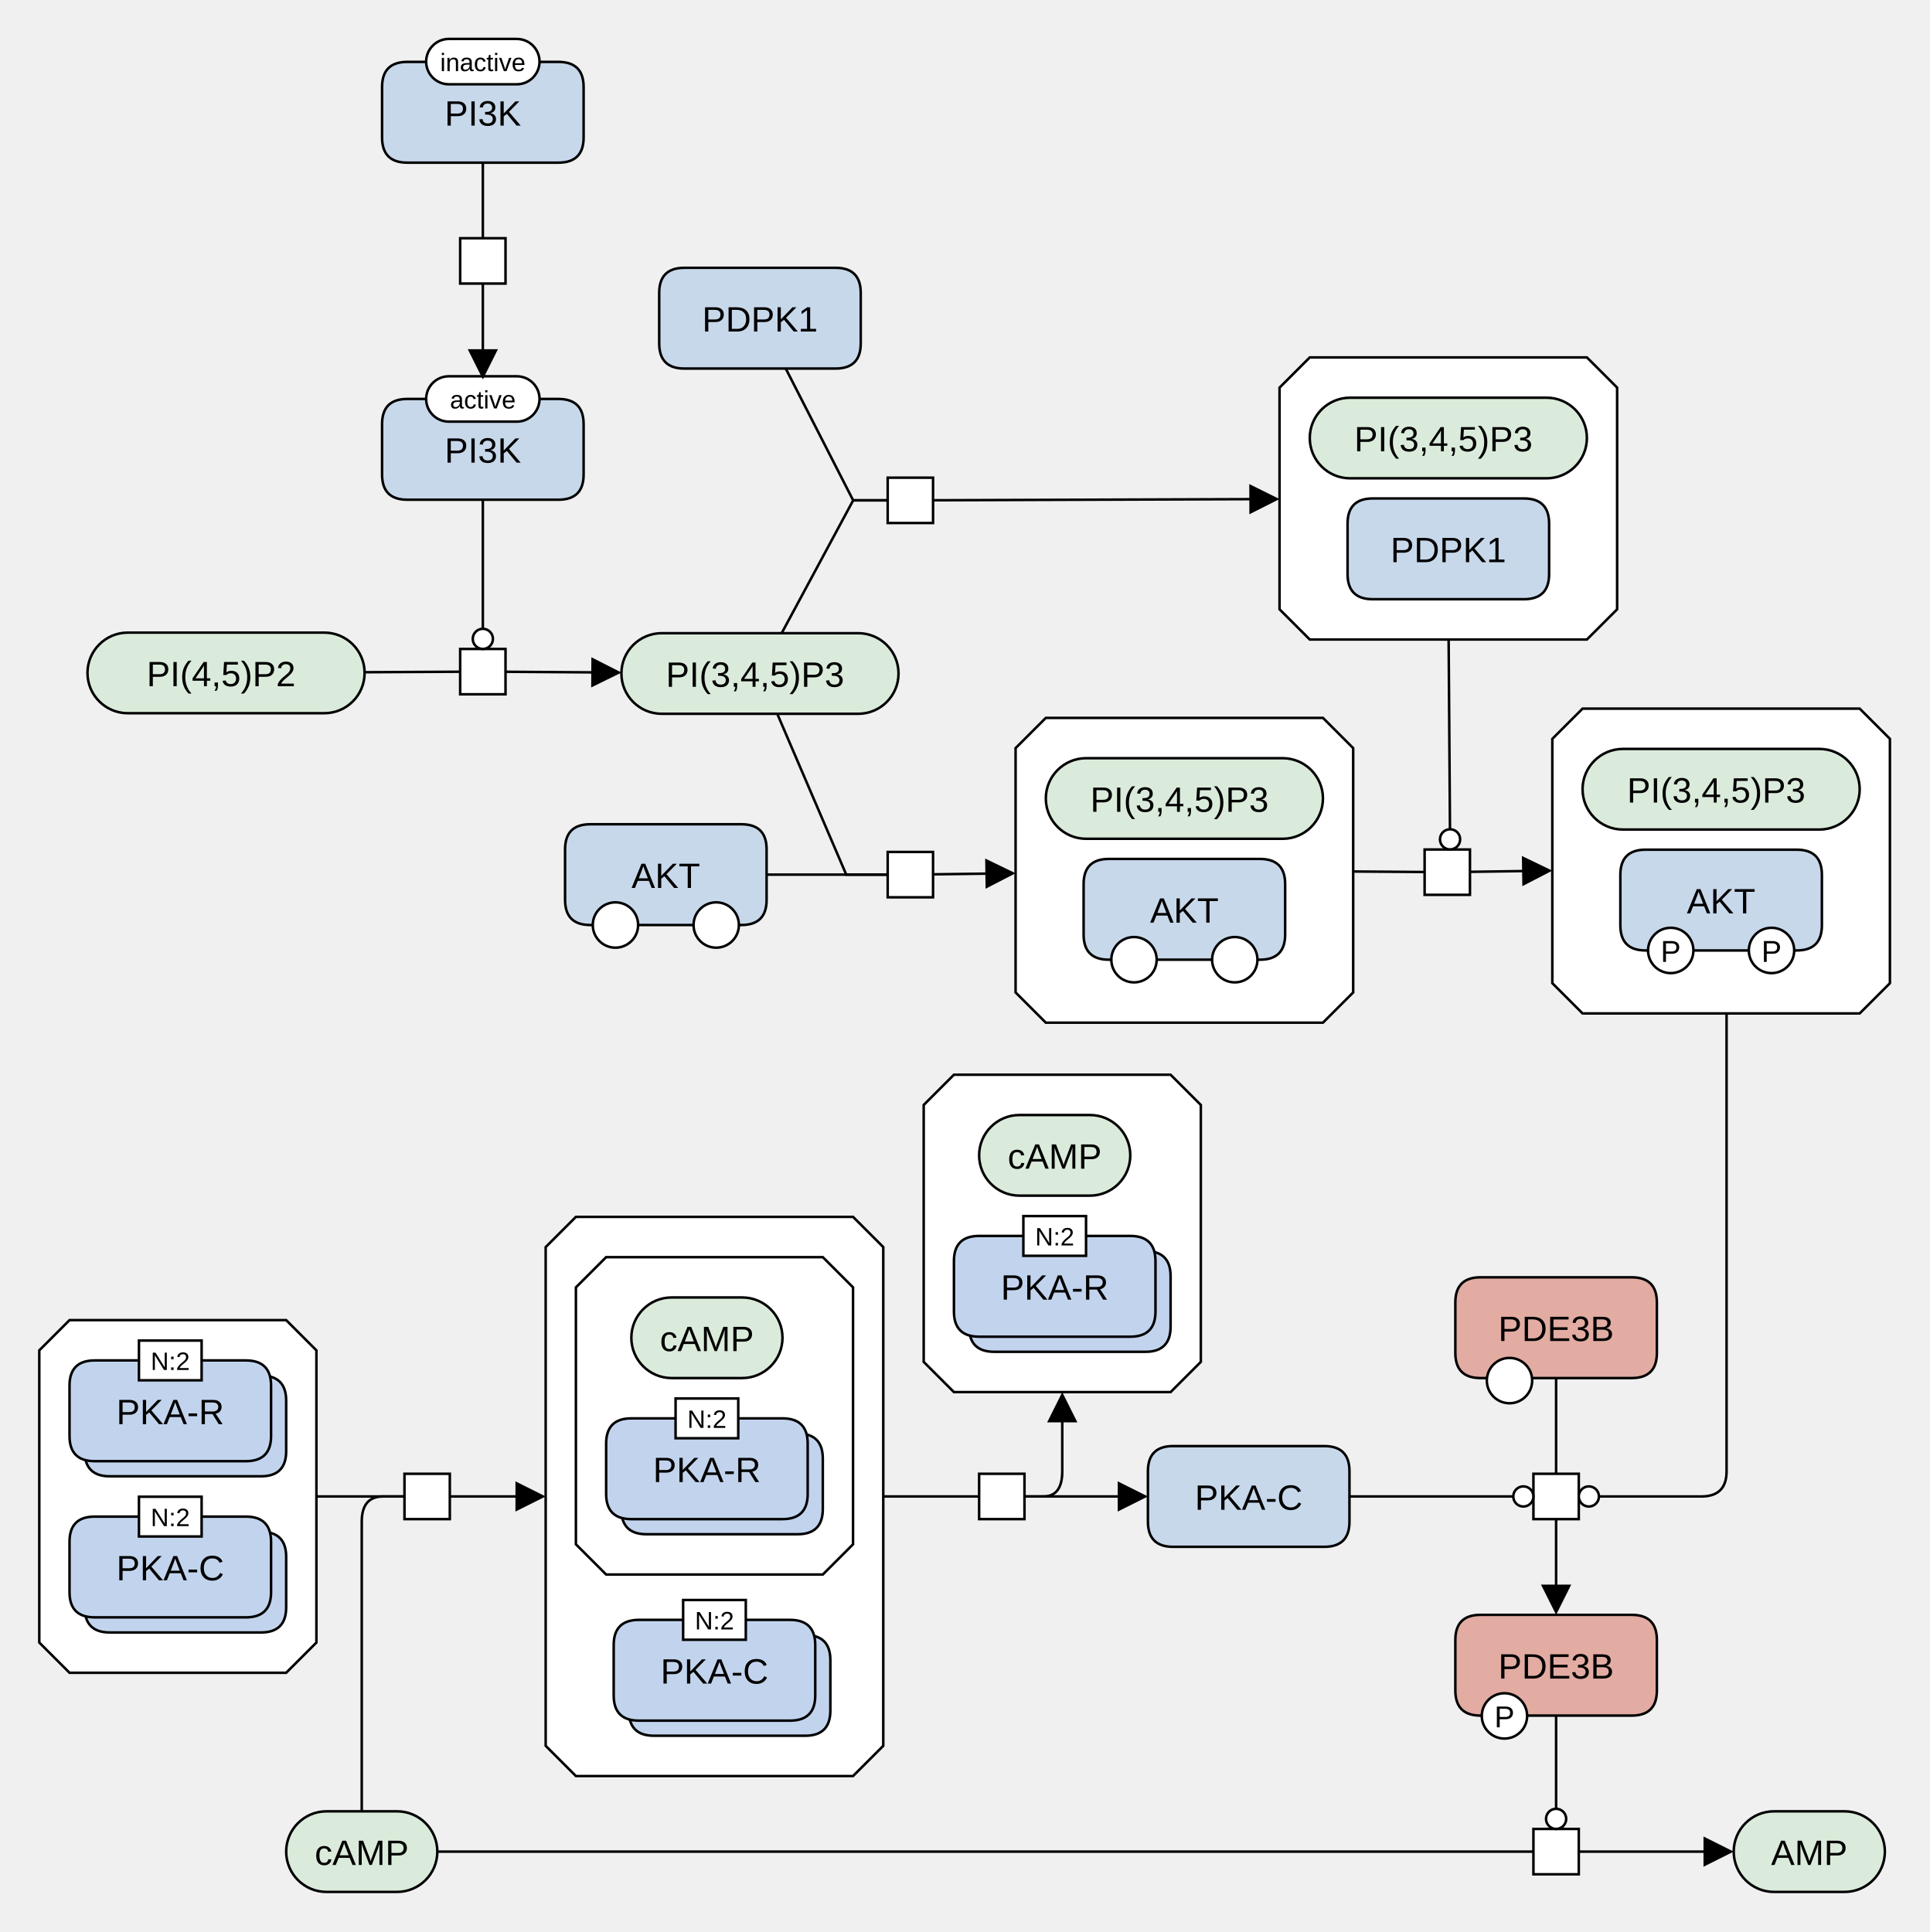
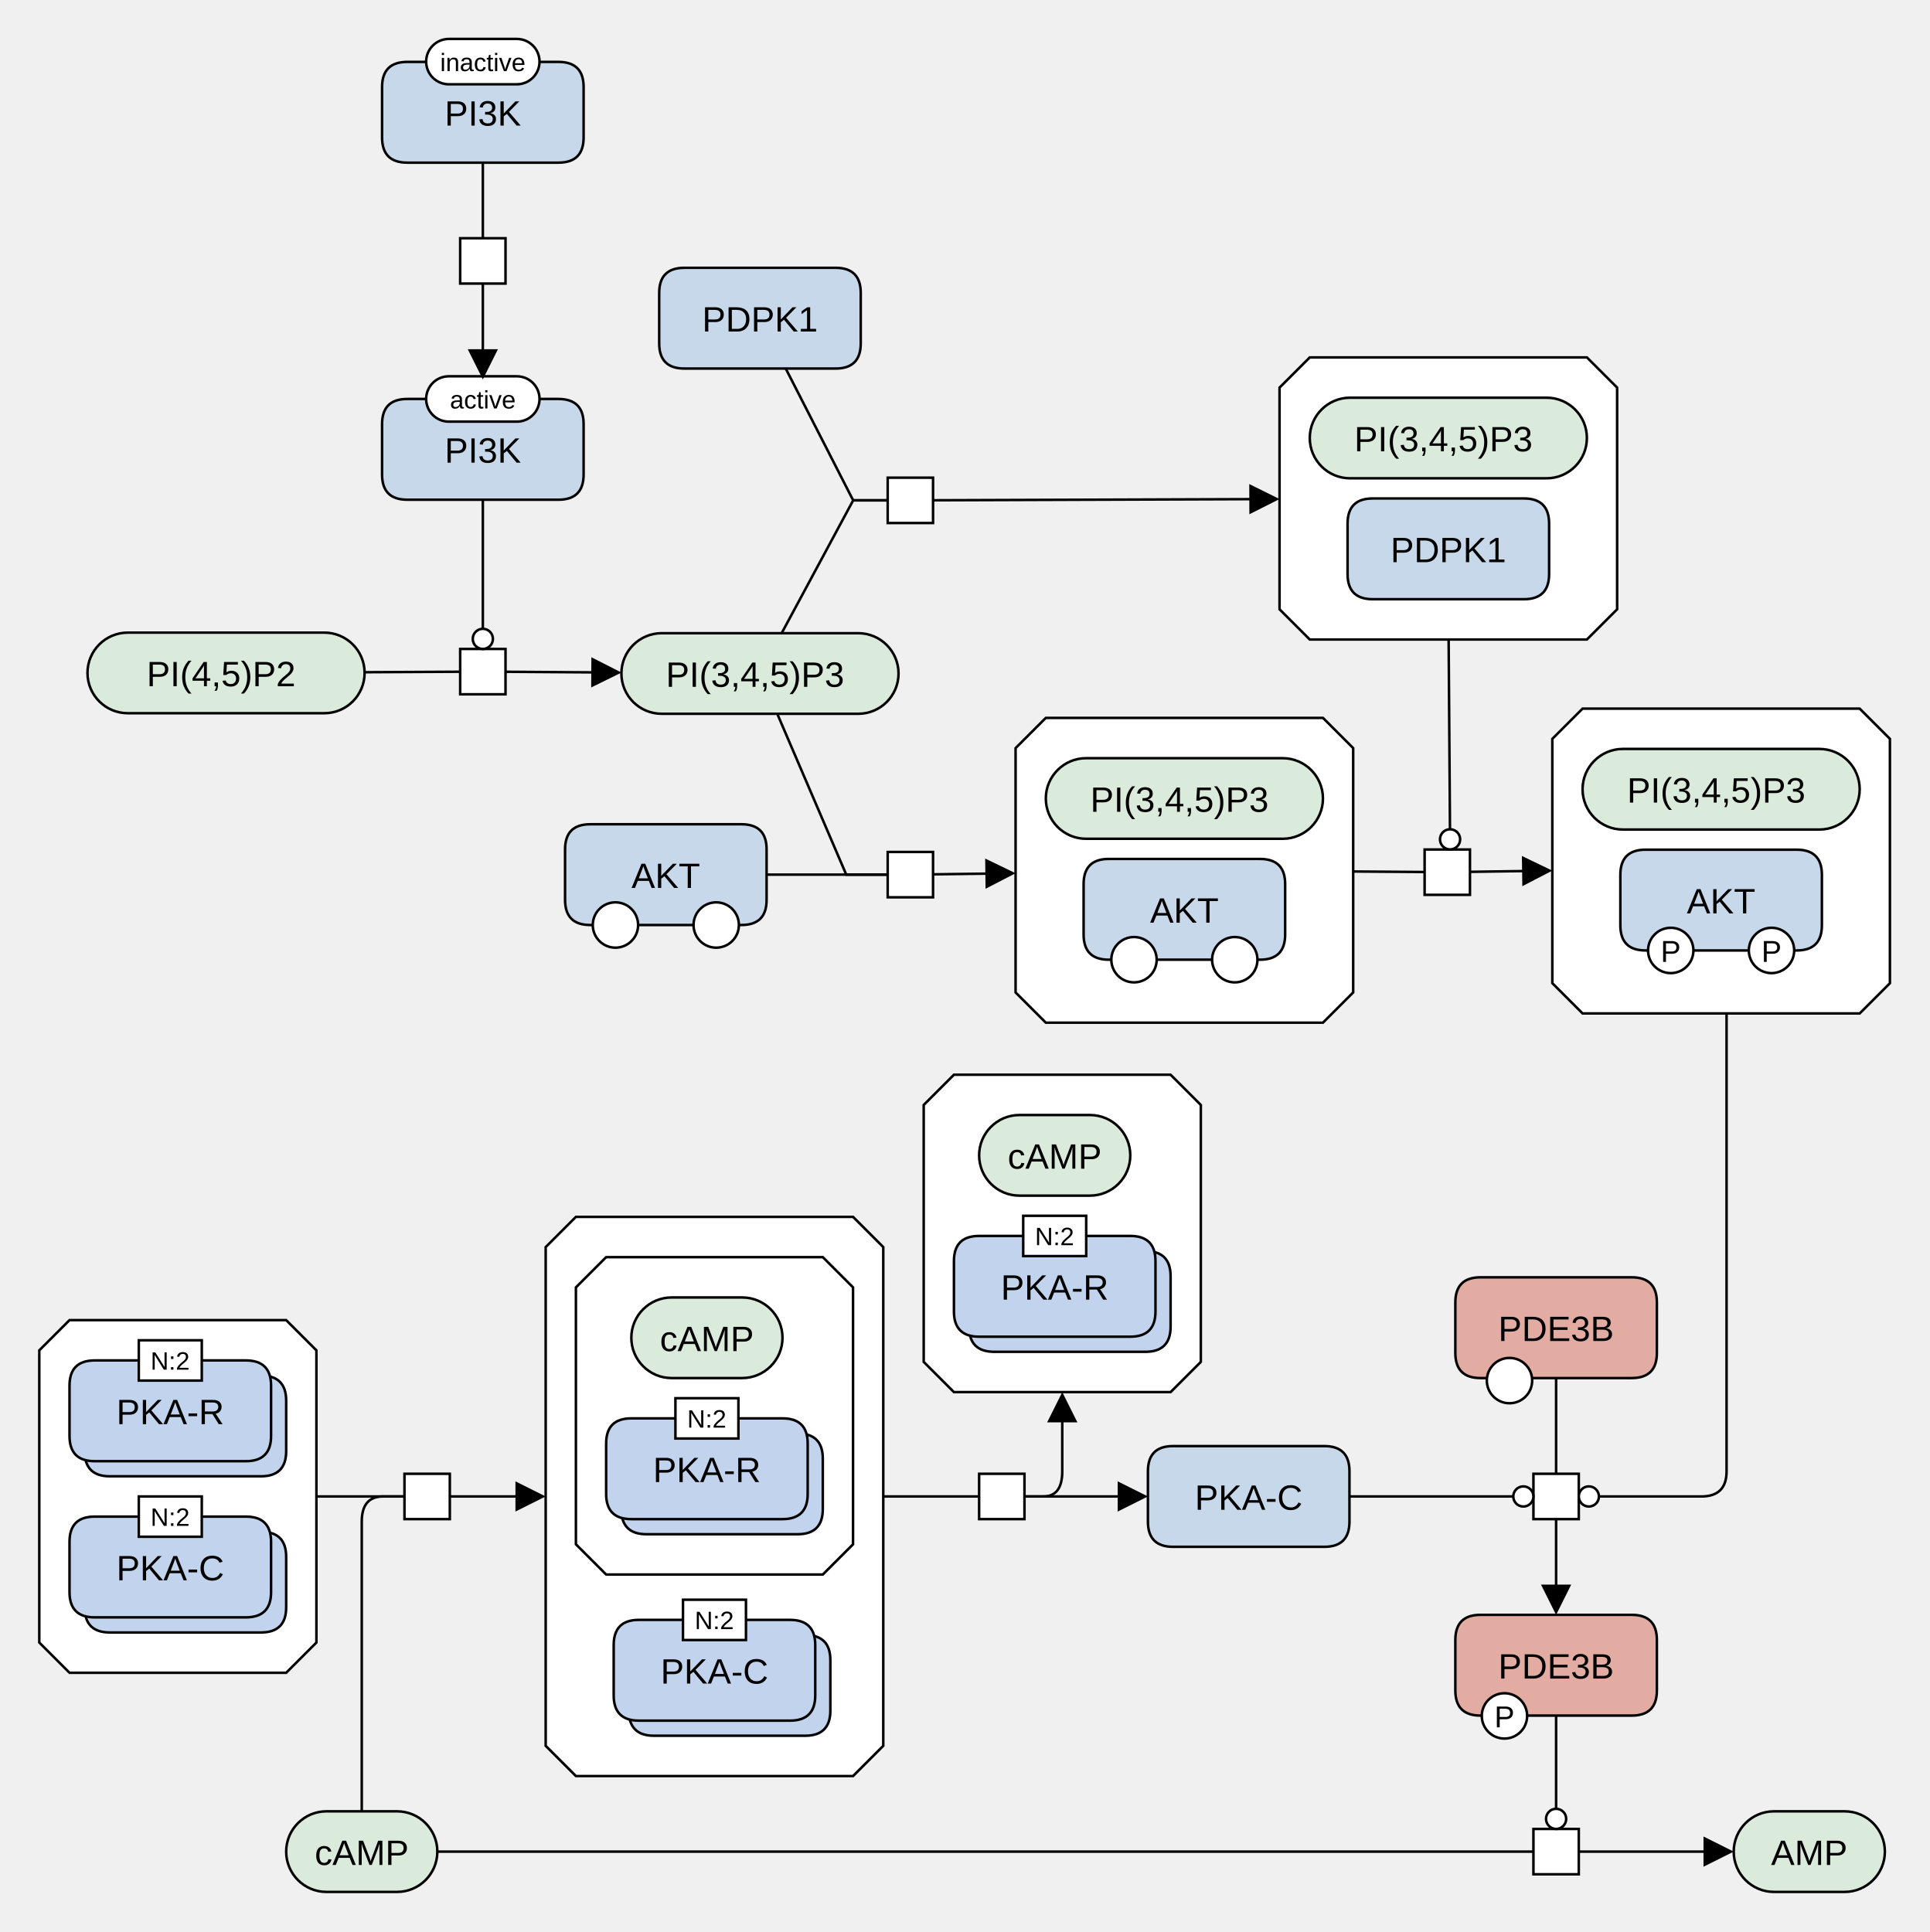
<svg xmlns="http://www.w3.org/2000/svg" width="766" height="767" viewBox="0 0 766 767" stroke-linecap="butt" stroke-miterlimit="10">
  <g transform="translate(-559,-14)">
    <path d="M1124.477 351.249 L1142.477 351.249 L1142.477 369.249 L1124.477 369.249 Z" fill="#FFFFFF" stroke="none" />
    <path d="M1124.477 351.249 L1142.477 351.249 L1142.477 369.249 L1124.477 369.249 Z" fill="none" stroke="#000000" />
    <path d="M710.655 182.388 Q710.655 172.388 720.655 172.388 L780.655 172.388 Q790.655 172.388 790.655 182.388 L790.655 202.388 Q790.655 212.388 780.655 212.388 L720.655 212.388 Q710.655 212.388 710.655 202.388 Z" fill="#C8D8EB" stroke="none" />
    <path d="M710.655 182.388 Q710.655 172.388 720.655 172.388 L780.655 172.388 Q790.655 172.388 790.655 182.388 L790.655 202.388 Q790.655 212.388 780.655 212.388 L720.655 212.388 Q710.655 212.388 710.655 202.388 Z" fill="none" stroke="#000000" />
    <text x="750.655" y="197.679" text-anchor="middle" font-family="'Dialog', Arial, Helvetica, sans-serif" font-size="14" fill="#000000" stroke="none" xml:space="preserve">PI3K</text>
    <path d="M728.155 172.388 C728.155 167.417 732.185 163.388 737.155 163.388 L764.155 163.388 C769.126 163.388 773.155 167.417 773.155 172.388 L773.155 172.388 C773.155 177.358 769.126 181.388 764.155 181.388 L737.155 181.388 C732.185 181.388 728.155 177.358 728.155 172.388 Z" fill="#FFFFFF" stroke="none" />
    <path d="M728.155 172.388 C728.155 167.417 732.185 163.388 737.155 163.388 L764.155 163.388 C769.126 163.388 773.155 167.417 773.155 172.388 L773.155 172.388 C773.155 177.358 769.126 181.388 764.155 181.388 L737.155 181.388 C732.185 181.388 728.155 177.358 728.155 172.388 Z" fill="none" stroke="#000000" />
    <text x="750.655" y="176.167" text-anchor="middle" font-family="'Dialog', Arial, Helvetica, sans-serif" font-size="10" fill="#000000" stroke="none" xml:space="preserve">active</text>
    <path d="M710.655 48.573 Q710.655 38.573 720.655 38.573 L780.655 38.573 Q790.655 38.573 790.655 48.573 L790.655 68.573 Q790.655 78.573 780.655 78.573 L720.655 78.573 Q710.655 78.573 710.655 68.573 Z" fill="#C8D8EB" stroke="none" />
    <path d="M710.655 48.573 Q710.655 38.573 720.655 38.573 L780.655 38.573 Q790.655 38.573 790.655 48.573 L790.655 68.573 Q790.655 78.573 780.655 78.573 L720.655 78.573 Q710.655 78.573 710.655 68.573 Z" fill="none" stroke="#000000" />
    <text x="750.655" y="63.864" text-anchor="middle" font-family="'Dialog', Arial, Helvetica, sans-serif" font-size="14" fill="#000000" stroke="none" xml:space="preserve">PI3K</text>
    <path d="M728.155 38.461 C728.155 33.491 732.185 29.461 737.155 29.461 L764.155 29.461 C769.126 29.461 773.155 33.491 773.155 38.461 L773.155 38.461 C773.155 43.432 769.126 47.461 764.155 47.461 L737.155 47.461 C732.185 47.461 728.155 43.432 728.155 38.461 Z" fill="#FFFFFF" stroke="none" />
    <path d="M728.155 38.461 C728.155 33.491 732.185 29.461 737.155 29.461 L764.155 29.461 C769.126 29.461 773.155 33.491 773.155 38.461 L773.155 38.461 C773.155 43.432 769.126 47.461 764.155 47.461 L737.155 47.461 C732.185 47.461 728.155 43.432 728.155 38.461 Z" fill="none" stroke="#000000" />
    <text x="750.655" y="42.241" text-anchor="middle" font-family="'Dialog', Arial, Helvetica, sans-serif" font-size="10" fill="#000000" stroke="none" xml:space="preserve">inactive</text>
    <path d="M741.655 108.573 L759.655 108.573 L759.655 126.573 L741.655 126.573 Z" fill="#FFFFFF" stroke="none" />
    <path d="M741.655 108.573 L759.655 108.573 L759.655 126.573 L741.655 126.573 Z" fill="none" stroke="#000000" />
    <path d="M593.724 281.147 C593.724 272.31 600.887 265.147 609.724 265.147 L687.724 265.147 C696.56 265.147 703.724 272.31 703.724 281.147 L703.724 281.147 C703.724 289.983 696.56 297.147 687.724 297.147 L609.724 297.147 C600.887 297.147 593.724 289.983 593.724 281.147 Z" fill="#DBEBDB" stroke="none" />
    <path d="M593.724 281.147 C593.724 272.31 600.887 265.147 609.724 265.147 L687.724 265.147 C696.56 265.147 703.724 272.31 703.724 281.147 L703.724 281.147 C703.724 289.983 696.56 297.147 687.724 297.147 L609.724 297.147 C600.887 297.147 593.724 289.983 593.724 281.147 Z" fill="none" stroke="#000000" />
    <text x="648.724" y="286.438" text-anchor="middle" font-family="'Dialog', Arial, Helvetica, sans-serif" font-size="14" fill="#000000" stroke="none" xml:space="preserve">PI(4,5)P2 </text>
    <path d="M805.655 281.373 C805.655 272.536 812.818 265.373 821.655 265.373 L899.655 265.373 C908.492 265.373 915.655 272.536 915.655 281.373 L915.655 281.373 C915.655 290.209 908.492 297.373 899.655 297.373 L821.655 297.373 C812.818 297.373 805.655 290.209 805.655 281.373 Z" fill="#DBEBDB" stroke="none" />
    <path d="M805.655 281.373 C805.655 272.536 812.818 265.373 821.655 265.373 L899.655 265.373 C908.492 265.373 915.655 272.536 915.655 281.373 L915.655 281.373 C915.655 290.209 908.492 297.373 899.655 297.373 L821.655 297.373 C812.818 297.373 805.655 290.209 805.655 281.373 Z" fill="none" stroke="#000000" />
    <text x="860.655" y="286.664" text-anchor="middle" font-family="'Dialog', Arial, Helvetica, sans-serif" font-size="14" fill="#000000" stroke="none" xml:space="preserve">PI(3,4,5)P3 </text>
    <path d="M741.655 271.635 L759.655 271.635 L759.655 289.635 L741.655 289.635 Z" fill="#FFFFFF" stroke="none" />
    <path d="M741.655 271.635 L759.655 271.635 L759.655 289.635 L741.655 289.635 Z" fill="none" stroke="#000000" />
    <path d="M911.355 352.227 L929.355 352.227 L929.355 370.227 L911.355 370.227 Z" fill="#FFFFFF" stroke="none" />
    <path d="M911.355 352.227 L929.355 352.227 L929.355 370.227 L911.355 370.227 Z" fill="none" stroke="#000000" />
    <path d="M974.121 298.999 L1084.121 298.999 L1096.121 310.999 L1096.121 407.999 L1084.121 419.999 L974.121 419.999 L962.121 407.999 L962.121 310.999 Z" fill="#FFFFFF" stroke="none" />
    <path d="M974.121 298.999 L1084.121 298.999 L1096.121 310.999 L1096.121 407.999 L1084.121 419.999 L974.121 419.999 L962.121 407.999 L962.121 310.999 Z" fill="none" stroke="#000000" />
    <path d="M974.121 330.999 C974.121 322.162 981.284 314.999 990.121 314.999 L1068.121 314.999 C1076.957 314.999 1084.121 322.162 1084.121 330.999 L1084.121 330.999 C1084.121 339.836 1076.957 346.999 1068.121 346.999 L990.121 346.999 C981.284 346.999 974.121 339.836 974.121 330.999 Z" fill="#DBEBDB" stroke="none" />
    <path d="M974.121 330.999 C974.121 322.162 981.284 314.999 990.121 314.999 L1068.121 314.999 C1076.957 314.999 1084.121 322.162 1084.121 330.999 L1084.121 330.999 C1084.121 339.836 1076.957 346.999 1068.121 346.999 L990.121 346.999 C981.284 346.999 974.121 339.836 974.121 330.999 Z" fill="none" stroke="#000000" />
    <text x="1029.121" y="336.29" text-anchor="middle" font-family="'Dialog', Arial, Helvetica, sans-serif" font-size="14" fill="#000000" stroke="none" xml:space="preserve">PI(3,4,5)P3 </text>
    <path d="M989.121 364.999 Q989.121 354.999 999.121 354.999 L1059.121 354.999 Q1069.121 354.999 1069.121 364.999 L1069.121 384.999 Q1069.121 394.999 1059.121 394.999 L999.121 394.999 Q989.121 394.999 989.121 384.999 Z" fill="#C8D8EB" stroke="none" />
    <path d="M989.121 364.999 Q989.121 354.999 999.121 354.999 L1059.121 354.999 Q1069.121 354.999 1069.121 364.999 L1069.121 384.999 Q1069.121 394.999 1059.121 394.999 L999.121 394.999 Q989.121 394.999 989.121 384.999 Z" fill="none" stroke="#000000" />
    <text x="1029.121" y="380.29" text-anchor="middle" font-family="'Dialog', Arial, Helvetica, sans-serif" font-size="14" fill="#000000" stroke="none" xml:space="preserve">AKT</text>
    <path d="M1000.121 394.999 C1000.121 390.028 1004.15 385.999 1009.121 385.999 L1009.121 385.999 C1014.091 385.999 1018.121 390.028 1018.121 394.999 L1018.121 394.999 C1018.121 399.969 1014.091 403.999 1009.121 403.999 L1009.121 403.999 C1004.15 403.999 1000.121 399.969 1000.121 394.999 Z" fill="#FFFFFF" stroke="none" />
    <path d="M1000.121 394.999 C1000.121 390.028 1004.15 385.999 1009.121 385.999 L1009.121 385.999 C1014.091 385.999 1018.121 390.028 1018.121 394.999 L1018.121 394.999 C1018.121 399.969 1014.091 403.999 1009.121 403.999 L1009.121 403.999 C1004.15 403.999 1000.121 399.969 1000.121 394.999 Z" fill="none" stroke="#000000" />
    <path d="M1040.121 394.999 C1040.121 390.028 1044.15 385.999 1049.121 385.999 L1049.121 385.999 C1054.091 385.999 1058.121 390.028 1058.121 394.999 L1058.121 394.999 C1058.121 399.969 1054.091 403.999 1049.121 403.999 L1049.121 403.999 C1044.15 403.999 1040.121 399.969 1040.121 394.999 Z" fill="#FFFFFF" stroke="none" />
    <path d="M1040.121 394.999 C1040.121 390.028 1044.15 385.999 1049.121 385.999 L1049.121 385.999 C1054.091 385.999 1058.121 390.028 1058.121 394.999 L1058.121 394.999 C1058.121 399.969 1054.091 403.999 1049.121 403.999 L1049.121 403.999 C1044.15 403.999 1040.121 399.969 1040.121 394.999 Z" fill="none" stroke="#000000" />
    <path d="M820.655 130.317 Q820.655 120.317 830.655 120.317 L890.655 120.317 Q900.655 120.317 900.655 130.317 L900.655 150.317 Q900.655 160.317 890.655 160.317 L830.655 160.317 Q820.655 160.317 820.655 150.317 Z" fill="#C8D8EB" stroke="none" />
    <path d="M820.655 130.317 Q820.655 120.317 830.655 120.317 L890.655 120.317 Q900.655 120.317 900.655 130.317 L900.655 150.317 Q900.655 160.317 890.655 160.317 L830.655 160.317 Q820.655 160.317 820.655 150.317 Z" fill="none" stroke="#000000" />
    <text x="860.655" y="145.609" text-anchor="middle" font-family="'Dialog', Arial, Helvetica, sans-serif" font-size="14" fill="#000000" stroke="none" xml:space="preserve">PDPK1</text>
    <path d="M911.355 203.637 L929.355 203.637 L929.355 221.637 L911.355 221.637 Z" fill="#FFFFFF" stroke="none" />
    <path d="M911.355 203.637 L929.355 203.637 L929.355 221.637 L911.355 221.637 Z" fill="none" stroke="#000000" />
    <path d="M1078.892 155.887 L1188.892 155.887 L1200.892 167.887 L1200.892 255.887 L1188.892 267.887 L1078.892 267.887 L1066.892 255.887 L1066.892 167.887 Z" fill="#FFFFFF" stroke="none" />
    <path d="M1078.892 155.887 L1188.892 155.887 L1200.892 167.887 L1200.892 255.887 L1188.892 267.887 L1078.892 267.887 L1066.892 255.887 L1066.892 167.887 Z" fill="none" stroke="#000000" />
    <path d="M1093.892 221.887 Q1093.892 211.887 1103.892 211.887 L1163.892 211.887 Q1173.892 211.887 1173.892 221.887 L1173.892 241.887 Q1173.892 251.887 1163.892 251.887 L1103.892 251.887 Q1093.892 251.887 1093.892 241.887 Z" fill="#C8D8EB" stroke="none" />
    <path d="M1093.892 221.887 Q1093.892 211.887 1103.892 211.887 L1163.892 211.887 Q1173.892 211.887 1173.892 221.887 L1173.892 241.887 Q1173.892 251.887 1163.892 251.887 L1103.892 251.887 Q1093.892 251.887 1093.892 241.887 Z" fill="none" stroke="#000000" />
    <text x="1133.892" y="237.178" text-anchor="middle" font-family="'Dialog', Arial, Helvetica, sans-serif" font-size="14" fill="#000000" stroke="none" xml:space="preserve">PDPK1</text>
    <path d="M1078.892 187.887 C1078.892 179.05 1086.055 171.887 1094.892 171.887 L1172.892 171.887 C1181.729 171.887 1188.892 179.05 1188.892 187.887 L1188.892 187.887 C1188.892 196.724 1181.729 203.887 1172.892 203.887 L1094.892 203.887 C1086.055 203.887 1078.892 196.724 1078.892 187.887 Z" fill="#DBEBDB" stroke="none" />
    <path d="M1078.892 187.887 C1078.892 179.05 1086.055 171.887 1094.892 171.887 L1172.892 171.887 C1181.729 171.887 1188.892 179.05 1188.892 187.887 L1188.892 187.887 C1188.892 196.724 1181.729 203.887 1172.892 203.887 L1094.892 203.887 C1086.055 203.887 1078.892 196.724 1078.892 187.887 Z" fill="none" stroke="#000000" />
    <text x="1133.892" y="193.178" text-anchor="middle" font-family="'Dialog', Arial, Helvetica, sans-serif" font-size="14" fill="#000000" stroke="none" xml:space="preserve">PI(3,4,5)P3 </text>
    <path d="M1014.647 598.088 Q1014.647 588.088 1024.647 588.088 L1084.647 588.088 Q1094.647 588.088 1094.647 598.088 L1094.647 618.088 Q1094.647 628.088 1084.647 628.088 L1024.647 628.088 Q1014.647 628.088 1014.647 618.088 Z" fill="#C8D8EB" stroke="none" />
    <path d="M1014.647 598.088 Q1014.647 588.088 1024.647 588.088 L1084.647 588.088 Q1094.647 588.088 1094.647 598.088 L1094.647 618.088 Q1094.647 628.088 1084.647 628.088 L1024.647 628.088 Q1014.647 628.088 1014.647 618.088 Z" fill="none" stroke="#000000" />
    <text x="1054.647" y="613.38" text-anchor="middle" font-family="'Dialog', Arial, Helvetica, sans-serif" font-size="14" fill="#000000" stroke="none" xml:space="preserve">PKA-C</text>
    <path d="M947.647 599.088 L965.647 599.088 L965.647 617.088 L947.647 617.088 Z" fill="#FFFFFF" stroke="none" />
    <path d="M947.647 599.088 L965.647 599.088 L965.647 617.088 L947.647 617.088 Z" fill="none" stroke="#000000" />
    <path d="M1187.17 295.326 L1297.17 295.326 L1309.17 307.326 L1309.17 404.326 L1297.17 416.326 L1187.17 416.326 L1175.17 404.326 L1175.17 307.326 Z" fill="#FFFFFF" stroke="none" />
    <path d="M1187.17 295.326 L1297.17 295.326 L1309.17 307.326 L1309.17 404.326 L1297.17 416.326 L1187.17 416.326 L1175.17 404.326 L1175.17 307.326 Z" fill="none" stroke="#000000" />
    <path d="M1187.17 327.326 C1187.17 318.489 1194.333 311.326 1203.17 311.326 L1281.17 311.326 C1290.006 311.326 1297.17 318.489 1297.17 327.326 L1297.17 327.326 C1297.17 336.163 1290.006 343.326 1281.17 343.326 L1203.17 343.326 C1194.333 343.326 1187.17 336.163 1187.17 327.326 Z" fill="#DBEBDB" stroke="none" />
    <path d="M1187.17 327.326 C1187.17 318.489 1194.333 311.326 1203.17 311.326 L1281.17 311.326 C1290.006 311.326 1297.17 318.489 1297.17 327.326 L1297.17 327.326 C1297.17 336.163 1290.006 343.326 1281.17 343.326 L1203.17 343.326 C1194.333 343.326 1187.17 336.163 1187.17 327.326 Z" fill="none" stroke="#000000" />
    <text x="1242.17" y="332.617" text-anchor="middle" font-family="'Dialog', Arial, Helvetica, sans-serif" font-size="14" fill="#000000" stroke="none" xml:space="preserve">PI(3,4,5)P3 </text>
    <path d="M1202.17 361.326 Q1202.17 351.326 1212.17 351.326 L1272.17 351.326 Q1282.17 351.326 1282.17 361.326 L1282.17 381.326 Q1282.17 391.326 1272.17 391.326 L1212.17 391.326 Q1202.17 391.326 1202.17 381.326 Z" fill="#C8D8EB" stroke="none" />
    <path d="M1202.17 361.326 Q1202.17 351.326 1212.17 351.326 L1272.17 351.326 Q1282.17 351.326 1282.17 361.326 L1282.17 381.326 Q1282.17 391.326 1272.17 391.326 L1212.17 391.326 Q1202.17 391.326 1202.17 381.326 Z" fill="none" stroke="#000000" />
    <text x="1242.17" y="376.617" text-anchor="middle" font-family="'Dialog', Arial, Helvetica, sans-serif" font-size="14" fill="#000000" stroke="none" xml:space="preserve">AKT</text>
    <path d="M1213.17 391.326 C1213.17 386.355 1217.199 382.326 1222.17 382.326 L1222.17 382.326 C1227.14 382.326 1231.17 386.355 1231.17 391.326 L1231.17 391.326 C1231.17 396.297 1227.14 400.326 1222.17 400.326 L1222.17 400.326 C1217.199 400.326 1213.17 396.297 1213.17 391.326 Z" fill="#FFFFFF" stroke="none" />
    <path d="M1213.17 391.326 C1213.17 386.355 1217.199 382.326 1222.17 382.326 L1222.17 382.326 C1227.14 382.326 1231.17 386.355 1231.17 391.326 L1231.17 391.326 C1231.17 396.297 1227.14 400.326 1222.17 400.326 L1222.17 400.326 C1217.199 400.326 1213.17 396.297 1213.17 391.326 Z" fill="none" stroke="#000000" />
    <text x="1222.17" y="395.861" text-anchor="middle" font-family="'Dialog', Arial, Helvetica, sans-serif" font-size="12" fill="#000000" stroke="none" xml:space="preserve">P</text>
    <path d="M1253.17 391.326 C1253.17 386.355 1257.199 382.326 1262.17 382.326 L1262.17 382.326 C1267.14 382.326 1271.17 386.355 1271.17 391.326 L1271.17 391.326 C1271.17 396.297 1267.14 400.326 1262.17 400.326 L1262.17 400.326 C1257.199 400.326 1253.17 396.297 1253.17 391.326 Z" fill="#FFFFFF" stroke="none" />
    <path d="M1253.17 391.326 C1253.17 386.355 1257.199 382.326 1262.17 382.326 L1262.17 382.326 C1267.14 382.326 1271.17 386.355 1271.17 391.326 L1271.17 391.326 C1271.17 396.297 1267.14 400.326 1262.17 400.326 L1262.17 400.326 C1257.199 400.326 1253.17 396.297 1253.17 391.326 Z" fill="none" stroke="#000000" />
    <text x="1262.17" y="395.861" text-anchor="middle" font-family="'Dialog', Arial, Helvetica, sans-serif" font-size="12" fill="#000000" stroke="none" xml:space="preserve">P</text>
    <path d="M1136.67 531.088 Q1136.67 521.088 1146.67 521.088 L1206.67 521.088 Q1216.67 521.088 1216.67 531.088 L1216.67 551.088 Q1216.67 561.088 1206.67 561.088 L1146.67 561.088 Q1136.67 561.088 1136.67 551.088 Z" fill="#E2ACA3" stroke="none" />
    <path d="M1136.67 531.088 Q1136.67 521.088 1146.67 521.088 L1206.67 521.088 Q1216.67 521.088 1216.67 531.088 L1216.67 551.088 Q1216.67 561.088 1206.67 561.088 L1146.67 561.088 Q1136.67 561.088 1136.67 551.088 Z" fill="none" stroke="#000000" />
    <text x="1176.67" y="546.38" text-anchor="middle" font-family="'Dialog', Arial, Helvetica, sans-serif" font-size="14" fill="#000000" stroke="none" xml:space="preserve">PDE3B</text>
    <path d="M1149.17 562.088 C1149.17 557.118 1153.199 553.088 1158.17 553.088 L1158.17 553.088 C1163.14 553.088 1167.17 557.118 1167.17 562.088 L1167.17 562.088 C1167.17 567.059 1163.14 571.088 1158.17 571.088 L1158.17 571.088 C1153.199 571.088 1149.17 567.059 1149.17 562.088 Z" fill="#FFFFFF" stroke="none" />
    <path d="M1149.17 562.088 C1149.17 557.118 1153.199 553.088 1158.17 553.088 L1158.17 553.088 C1163.14 553.088 1167.17 557.118 1167.17 562.088 L1167.17 562.088 C1167.17 567.059 1163.14 571.088 1158.17 571.088 L1158.17 571.088 C1153.199 571.088 1149.17 567.059 1149.17 562.088 Z" fill="none" stroke="#000000" />
    <path d="M1136.67 665.088 Q1136.67 655.088 1146.67 655.088 L1206.67 655.088 Q1216.67 655.088 1216.67 665.088 L1216.67 685.088 Q1216.67 695.088 1206.67 695.088 L1146.67 695.088 Q1136.67 695.088 1136.67 685.088 Z" fill="#E2ACA3" stroke="none" />
    <path d="M1136.67 665.088 Q1136.67 655.088 1146.67 655.088 L1206.67 655.088 Q1216.67 655.088 1216.67 665.088 L1216.67 685.088 Q1216.67 695.088 1206.67 695.088 L1146.67 695.088 Q1136.67 695.088 1136.67 685.088 Z" fill="none" stroke="#000000" />
    <text x="1176.67" y="680.38" text-anchor="middle" font-family="'Dialog', Arial, Helvetica, sans-serif" font-size="14" fill="#000000" stroke="none" xml:space="preserve">PDE3B</text>
    <path d="M1147.17 695.209 C1147.17 690.238 1151.199 686.209 1156.17 686.209 L1156.17 686.209 C1161.14 686.209 1165.17 690.238 1165.17 695.209 L1165.17 695.209 C1165.17 700.18 1161.14 704.209 1156.17 704.209 L1156.17 704.209 C1151.199 704.209 1147.17 700.18 1147.17 695.209 Z" fill="#FFFFFF" stroke="none" />
    <path d="M1147.17 695.209 C1147.17 690.238 1151.199 686.209 1156.17 686.209 L1156.17 686.209 C1161.14 686.209 1165.17 690.238 1165.17 695.209 L1165.17 695.209 C1165.17 700.18 1161.14 704.209 1156.17 704.209 L1156.17 704.209 C1151.199 704.209 1147.17 700.18 1147.17 695.209 Z" fill="none" stroke="#000000" />
    <text x="1156.17" y="699.744" text-anchor="middle" font-family="'Dialog', Arial, Helvetica, sans-serif" font-size="12" fill="#000000" stroke="none" xml:space="preserve">P</text>
    <path d="M1167.67 599.088 L1185.67 599.088 L1185.67 617.088 L1167.67 617.088 Z" fill="#FFFFFF" stroke="none" />
    <path d="M1167.67 599.088 L1185.67 599.088 L1185.67 617.088 L1167.67 617.088 Z" fill="none" stroke="#000000" />
    <path d="M672.594 749.088 C672.594 740.252 679.758 733.088 688.594 733.088 L716.594 733.088 C725.431 733.088 732.594 740.252 732.594 749.088 L732.594 749.088 C732.594 757.925 725.431 765.088 716.594 765.088 L688.594 765.088 C679.758 765.088 672.594 757.925 672.594 749.088 Z" fill="#DBEBDB" stroke="none" />
    <path d="M672.594 749.088 C672.594 740.252 679.758 733.088 688.594 733.088 L716.594 733.088 C725.431 733.088 732.594 740.252 732.594 749.088 L732.594 749.088 C732.594 757.925 725.431 765.088 716.594 765.088 L688.594 765.088 C679.758 765.088 672.594 757.925 672.594 749.088 Z" fill="none" stroke="#000000" />
    <text x="702.594" y="754.38" text-anchor="middle" font-family="'Dialog', Arial, Helvetica, sans-serif" font-size="14" fill="#000000" stroke="none" xml:space="preserve">cAMP</text>
    <path d="M1247.17 749.088 C1247.17 740.252 1254.333 733.088 1263.17 733.088 L1291.17 733.088 C1300.006 733.088 1307.17 740.252 1307.17 749.088 L1307.17 749.088 C1307.17 757.925 1300.006 765.088 1291.17 765.088 L1263.17 765.088 C1254.333 765.088 1247.17 757.925 1247.17 749.088 Z" fill="#DBEBDB" stroke="none" />
    <path d="M1247.17 749.088 C1247.17 740.252 1254.333 733.088 1263.17 733.088 L1291.17 733.088 C1300.006 733.088 1307.17 740.252 1307.17 749.088 L1307.17 749.088 C1307.17 757.925 1300.006 765.088 1291.17 765.088 L1263.17 765.088 C1254.333 765.088 1247.17 757.925 1247.17 749.088 Z" fill="none" stroke="#000000" />
    <text x="1277.17" y="754.38" text-anchor="middle" font-family="'Dialog', Arial, Helvetica, sans-serif" font-size="14" fill="#000000" stroke="none" xml:space="preserve">AMP</text>
    <path d="M1167.67 740.088 L1185.67 740.088 L1185.67 758.088 L1167.67 758.088 Z" fill="#FFFFFF" stroke="none" />
    <path d="M1167.67 740.088 L1185.67 740.088 L1185.67 758.088 L1167.67 758.088 Z" fill="none" stroke="#000000" />
    <path d="M783.291 351.227 Q783.291 341.227 793.291 341.227 L853.291 341.227 Q863.291 341.227 863.291 351.227 L863.291 371.227 Q863.291 381.227 853.291 381.227 L793.291 381.227 Q783.291 381.227 783.291 371.227 Z" fill="#C8D8EB" stroke="none" />
    <path d="M783.291 351.227 Q783.291 341.227 793.291 341.227 L853.291 341.227 Q863.291 341.227 863.291 351.227 L863.291 371.227 Q863.291 381.227 853.291 381.227 L793.291 381.227 Q783.291 381.227 783.291 371.227 Z" fill="none" stroke="#000000" />
    <text x="823.291" y="366.519" text-anchor="middle" font-family="'Dialog', Arial, Helvetica, sans-serif" font-size="14" fill="#000000" stroke="none" xml:space="preserve">AKT</text>
    <path d="M794.291 381.227 C794.291 376.257 798.32 372.227 803.291 372.227 L803.291 372.227 C808.261 372.227 812.291 376.257 812.291 381.227 L812.291 381.227 C812.291 386.198 808.261 390.227 803.291 390.227 L803.291 390.227 C798.32 390.227 794.291 386.198 794.291 381.227 Z" fill="#FFFFFF" stroke="none" />
    <path d="M794.291 381.227 C794.291 376.257 798.32 372.227 803.291 372.227 L803.291 372.227 C808.261 372.227 812.291 376.257 812.291 381.227 L812.291 381.227 C812.291 386.198 808.261 390.227 803.291 390.227 L803.291 390.227 C798.32 390.227 794.291 386.198 794.291 381.227 Z" fill="none" stroke="#000000" />
    <path d="M834.291 381.227 C834.291 376.257 838.32 372.227 843.291 372.227 L843.291 372.227 C848.261 372.227 852.291 376.257 852.291 381.227 L852.291 381.227 C852.291 386.198 848.261 390.227 843.291 390.227 L843.291 390.227 C838.32 390.227 834.291 386.198 834.291 381.227 Z" fill="#FFFFFF" stroke="none" />
    <path d="M834.291 381.227 C834.291 376.257 838.32 372.227 843.291 372.227 L843.291 372.227 C848.261 372.227 852.291 376.257 852.291 381.227 L852.291 381.227 C852.291 386.198 848.261 390.227 843.291 390.227 L843.291 390.227 C838.32 390.227 834.291 386.198 834.291 381.227 Z" fill="none" stroke="#000000" />
    <path d="M586.594 538.088 L672.594 538.088 L684.594 550.088 L684.594 666.088 L672.594 678.088 L586.594 678.088 L574.594 666.088 L574.594 550.088 Z" fill="#FFFFFF" stroke="none" />
    <path d="M586.594 538.088 L672.594 538.088 L684.594 550.088 L684.594 666.088 L672.594 678.088 L586.594 678.088 L574.594 666.088 L574.594 550.088 Z" fill="none" stroke="#000000" />
    <path d="M592.594 570.088 Q592.594 560.088 602.594 560.088 L662.594 560.088 Q672.594 560.088 672.594 570.088 L672.594 590.088 Q672.594 600.088 662.594 600.088 L602.594 600.088 Q592.594 600.088 592.594 590.088 Z" fill="#C2D4ED" stroke="none" />
    <path d="M592.594 570.088 Q592.594 560.088 602.594 560.088 L662.594 560.088 Q672.594 560.088 672.594 570.088 L672.594 590.088 Q672.594 600.088 662.594 600.088 L602.594 600.088 Q592.594 600.088 592.594 590.088 Z" fill="none" stroke="#000000" />
    <path d="M586.594 564.088 Q586.594 554.088 596.594 554.088 L656.594 554.088 Q666.594 554.088 666.594 564.088 L666.594 584.088 Q666.594 594.088 656.594 594.088 L596.594 594.088 Q586.594 594.088 586.594 584.088 Z" fill="#C2D4ED" stroke="none" />
    <path d="M586.594 564.088 Q586.594 554.088 596.594 554.088 L656.594 554.088 Q666.594 554.088 666.594 564.088 L666.594 584.088 Q666.594 594.088 656.594 594.088 L596.594 594.088 Q586.594 594.088 586.594 584.088 Z" fill="none" stroke="#000000" />
    <text x="626.594" y="579.38" text-anchor="middle" font-family="'Dialog', Arial, Helvetica, sans-serif" font-size="14" fill="#000000" stroke="none" xml:space="preserve">PKA-R</text>
-     <path d="M614.157 546.2 L639.032 546.2 L639.032 561.977 L614.157 561.977 Z" fill="#FFFFFF" stroke="none" />
-     <path d="M614.157 546.2 L639.032 546.2 L639.032 561.977 L614.157 561.977 Z" fill="none" stroke="#000000" />
-     <text x="626.594" y="557.868" text-anchor="middle" font-family="'Dialog', Arial, Helvetica, sans-serif" font-size="10" fill="#000000" stroke="none" xml:space="preserve">N:2</text>
+     <path d="M614.094 546.088 L639.094 546.088 L639.094 562.088 L614.094 562.088 Z" fill="#FFFFFF" stroke="none" />
+     <path d="M614.094 546.088 L639.094 546.088 L639.094 562.088 L614.094 562.088 Z" fill="none" stroke="#000000" />
+     <text x="626.532" y="557.757" text-anchor="middle" font-family="'Dialog', Arial, Helvetica, sans-serif" font-size="10" fill="#000000" stroke="none" xml:space="preserve">N:2</text>
    <path d="M592.594 632.088 Q592.594 622.088 602.594 622.088 L662.594 622.088 Q672.594 622.088 672.594 632.088 L672.594 652.088 Q672.594 662.088 662.594 662.088 L602.594 662.088 Q592.594 662.088 592.594 652.088 Z" fill="#C2D4ED" stroke="none" />
    <path d="M592.594 632.088 Q592.594 622.088 602.594 622.088 L662.594 622.088 Q672.594 622.088 672.594 632.088 L672.594 652.088 Q672.594 662.088 662.594 662.088 L602.594 662.088 Q592.594 662.088 592.594 652.088 Z" fill="none" stroke="#000000" />
    <path d="M586.594 626.088 Q586.594 616.088 596.594 616.088 L656.594 616.088 Q666.594 616.088 666.594 626.088 L666.594 646.088 Q666.594 656.088 656.594 656.088 L596.594 656.088 Q586.594 656.088 586.594 646.088 Z" fill="#C2D4ED" stroke="none" />
    <path d="M586.594 626.088 Q586.594 616.088 596.594 616.088 L656.594 616.088 Q666.594 616.088 666.594 626.088 L666.594 646.088 Q666.594 656.088 656.594 656.088 L596.594 656.088 Q586.594 656.088 586.594 646.088 Z" fill="none" stroke="#000000" />
    <text x="626.594" y="641.38" text-anchor="middle" font-family="'Dialog', Arial, Helvetica, sans-serif" font-size="14" fill="#000000" stroke="none" xml:space="preserve">PKA-C</text>
-     <path d="M614.157 608.2 L639.032 608.2 L639.032 623.977 L614.157 623.977 Z" fill="#FFFFFF" stroke="none" />
-     <path d="M614.157 608.2 L639.032 608.2 L639.032 623.977 L614.157 623.977 Z" fill="none" stroke="#000000" />
-     <text x="626.594" y="619.868" text-anchor="middle" font-family="'Dialog', Arial, Helvetica, sans-serif" font-size="10" fill="#000000" stroke="none" xml:space="preserve">N:2</text>
+     <path d="M614.094 608.088 L639.094 608.088 L639.094 624.088 L614.094 624.088 Z" fill="#FFFFFF" stroke="none" />
+     <path d="M614.094 608.088 L639.094 608.088 L639.094 624.088 L614.094 624.088 Z" fill="none" stroke="#000000" />
+     <text x="626.532" y="619.757" text-anchor="middle" font-family="'Dialog', Arial, Helvetica, sans-serif" font-size="10" fill="#000000" stroke="none" xml:space="preserve">N:2</text>
    <path d="M719.548 599.088 L737.548 599.088 L737.548 617.088 L719.548 617.088 Z" fill="#FFFFFF" stroke="none" />
    <path d="M719.548 599.088 L737.548 599.088 L737.548 617.088 L719.548 617.088 Z" fill="none" stroke="#000000" />
    <path d="M787.597 497.089 L897.597 497.089 L909.597 509.089 L909.597 707.088 L897.597 719.088 L787.597 719.088 L775.597 707.088 L775.597 509.089 Z" fill="#FFFFFF" stroke="none" />
    <path d="M787.597 497.089 L897.597 497.089 L909.597 509.089 L909.597 707.088 L897.597 719.088 L787.597 719.088 L775.597 707.088 L775.597 509.089 Z" fill="none" stroke="#000000" />
    <path d="M799.597 513.088 L885.597 513.088 L897.597 525.088 L897.597 627.088 L885.597 639.088 L799.597 639.088 L787.597 627.088 L787.597 525.088 Z" fill="#FFFFFF" stroke="none" />
    <path d="M799.597 513.088 L885.597 513.088 L897.597 525.088 L897.597 627.088 L885.597 639.088 L799.597 639.088 L787.597 627.088 L787.597 525.088 Z" fill="none" stroke="#000000" />
    <path d="M805.597 593.088 Q805.597 583.088 815.597 583.088 L875.597 583.088 Q885.597 583.088 885.597 593.088 L885.597 613.088 Q885.597 623.088 875.597 623.088 L815.597 623.088 Q805.597 623.088 805.597 613.088 Z" fill="#C2D4ED" stroke="none" />
    <path d="M805.597 593.088 Q805.597 583.088 815.597 583.088 L875.597 583.088 Q885.597 583.088 885.597 593.088 L885.597 613.088 Q885.597 623.088 875.597 623.088 L815.597 623.088 Q805.597 623.088 805.597 613.088 Z" fill="none" stroke="#000000" />
    <path d="M799.597 587.088 Q799.597 577.088 809.597 577.088 L869.597 577.088 Q879.597 577.088 879.597 587.088 L879.597 607.088 Q879.597 617.088 869.597 617.088 L809.597 617.088 Q799.597 617.088 799.597 607.088 Z" fill="#C2D4ED" stroke="none" />
    <path d="M799.597 587.088 Q799.597 577.088 809.597 577.088 L869.597 577.088 Q879.597 577.088 879.597 587.088 L879.597 607.088 Q879.597 617.088 869.597 617.088 L809.597 617.088 Q799.597 617.088 799.597 607.088 Z" fill="none" stroke="#000000" />
    <text x="839.597" y="602.38" text-anchor="middle" font-family="'Dialog', Arial, Helvetica, sans-serif" font-size="14" fill="#000000" stroke="none" xml:space="preserve">PKA-R</text>
-     <path d="M827.16 569.2 L852.035 569.2 L852.035 584.977 L827.16 584.977 Z" fill="#FFFFFF" stroke="none" />
-     <path d="M827.16 569.2 L852.035 569.2 L852.035 584.977 L827.16 584.977 Z" fill="none" stroke="#000000" />
-     <text x="839.597" y="580.868" text-anchor="middle" font-family="'Dialog', Arial, Helvetica, sans-serif" font-size="10" fill="#000000" stroke="none" xml:space="preserve">N:2</text>
+     <path d="M827.097 569.088 L852.097 569.088 L852.097 585.088 L827.097 585.088 Z" fill="#FFFFFF" stroke="none" />
+     <path d="M827.097 569.088 L852.097 569.088 L852.097 585.088 L827.097 585.088 Z" fill="none" stroke="#000000" />
+     <text x="839.535" y="580.757" text-anchor="middle" font-family="'Dialog', Arial, Helvetica, sans-serif" font-size="10" fill="#000000" stroke="none" xml:space="preserve">N:2</text>
    <path d="M809.597 545.088 C809.597 536.252 816.76 529.088 825.597 529.088 L853.597 529.088 C862.434 529.088 869.597 536.252 869.597 545.088 L869.597 545.088 C869.597 553.925 862.434 561.088 853.597 561.088 L825.597 561.088 C816.76 561.088 809.597 553.925 809.597 545.088 Z" fill="#DBEBDB" stroke="none" />
    <path d="M809.597 545.088 C809.597 536.252 816.76 529.088 825.597 529.088 L853.597 529.088 C862.434 529.088 869.597 536.252 869.597 545.088 L869.597 545.088 C869.597 553.925 862.434 561.088 853.597 561.088 L825.597 561.088 C816.76 561.088 809.597 553.925 809.597 545.088 Z" fill="none" stroke="#000000" />
    <text x="839.597" y="550.38" text-anchor="middle" font-family="'Dialog', Arial, Helvetica, sans-serif" font-size="14" fill="#000000" stroke="none" xml:space="preserve">cAMP</text>
    <path d="M808.597 673.088 Q808.597 663.088 818.597 663.088 L878.597 663.088 Q888.597 663.088 888.597 673.088 L888.597 693.088 Q888.597 703.088 878.597 703.088 L818.597 703.088 Q808.597 703.088 808.597 693.088 Z" fill="#C2D4ED" stroke="none" />
    <path d="M808.597 673.088 Q808.597 663.088 818.597 663.088 L878.597 663.088 Q888.597 663.088 888.597 673.088 L888.597 693.088 Q888.597 703.088 878.597 703.088 L818.597 703.088 Q808.597 703.088 808.597 693.088 Z" fill="none" stroke="#000000" />
    <path d="M802.597 667.088 Q802.597 657.088 812.597 657.088 L872.597 657.088 Q882.597 657.088 882.597 667.088 L882.597 687.088 Q882.597 697.088 872.597 697.088 L812.597 697.088 Q802.597 697.088 802.597 687.088 Z" fill="#C2D4ED" stroke="none" />
    <path d="M802.597 667.088 Q802.597 657.088 812.597 657.088 L872.597 657.088 Q882.597 657.088 882.597 667.088 L882.597 687.088 Q882.597 697.088 872.597 697.088 L812.597 697.088 Q802.597 697.088 802.597 687.088 Z" fill="none" stroke="#000000" />
    <text x="842.597" y="682.38" text-anchor="middle" font-family="'Dialog', Arial, Helvetica, sans-serif" font-size="14" fill="#000000" stroke="none" xml:space="preserve">PKA-C</text>
-     <path d="M830.16 649.2 L855.035 649.2 L855.035 664.977 L830.16 664.977 Z" fill="#FFFFFF" stroke="none" />
-     <path d="M830.16 649.2 L855.035 649.2 L855.035 664.977 L830.16 664.977 Z" fill="none" stroke="#000000" />
-     <text x="842.597" y="660.868" text-anchor="middle" font-family="'Dialog', Arial, Helvetica, sans-serif" font-size="10" fill="#000000" stroke="none" xml:space="preserve">N:2</text>
+     <path d="M830.097 649.088 L855.097 649.088 L855.097 665.088 L830.097 665.088 Z" fill="#FFFFFF" stroke="none" />
+     <path d="M830.097 649.088 L855.097 649.088 L855.097 665.088 L830.097 665.088 Z" fill="none" stroke="#000000" />
+     <text x="842.535" y="660.757" text-anchor="middle" font-family="'Dialog', Arial, Helvetica, sans-serif" font-size="10" fill="#000000" stroke="none" xml:space="preserve">N:2</text>
    <path d="M937.647 440.665 L1023.647 440.665 L1035.647 452.665 L1035.647 554.665 L1023.647 566.665 L937.647 566.665 L925.647 554.665 L925.647 452.665 Z" fill="#FFFFFF" stroke="none" />
    <path d="M937.647 440.665 L1023.647 440.665 L1035.647 452.665 L1035.647 554.665 L1023.647 566.665 L937.647 566.665 L925.647 554.665 L925.647 452.665 Z" fill="none" stroke="#000000" />
    <path d="M943.647 520.665 Q943.647 510.665 953.647 510.665 L1013.647 510.665 Q1023.647 510.665 1023.647 520.665 L1023.647 540.665 Q1023.647 550.665 1013.647 550.665 L953.647 550.665 Q943.647 550.665 943.647 540.665 Z" fill="#C2D4ED" stroke="none" />
    <path d="M943.647 520.665 Q943.647 510.665 953.647 510.665 L1013.647 510.665 Q1023.647 510.665 1023.647 520.665 L1023.647 540.665 Q1023.647 550.665 1013.647 550.665 L953.647 550.665 Q943.647 550.665 943.647 540.665 Z" fill="none" stroke="#000000" />
    <path d="M937.647 514.665 Q937.647 504.665 947.647 504.665 L1007.647 504.665 Q1017.647 504.665 1017.647 514.665 L1017.647 534.665 Q1017.647 544.665 1007.647 544.665 L947.647 544.665 Q937.647 544.665 937.647 534.665 Z" fill="#C2D4ED" stroke="none" />
    <path d="M937.647 514.665 Q937.647 504.665 947.647 504.665 L1007.647 504.665 Q1017.647 504.665 1017.647 514.665 L1017.647 534.665 Q1017.647 544.665 1007.647 544.665 L947.647 544.665 Q937.647 544.665 937.647 534.665 Z" fill="none" stroke="#000000" />
    <text x="977.647" y="529.956" text-anchor="middle" font-family="'Dialog', Arial, Helvetica, sans-serif" font-size="14" fill="#000000" stroke="none" xml:space="preserve">PKA-R</text>
-     <path d="M965.209 496.776 L990.084 496.776 L990.084 512.554 L965.209 512.554 Z" fill="#FFFFFF" stroke="none" />
-     <path d="M965.209 496.776 L990.084 496.776 L990.084 512.554 L965.209 512.554 Z" fill="none" stroke="#000000" />
-     <text x="977.647" y="508.445" text-anchor="middle" font-family="'Dialog', Arial, Helvetica, sans-serif" font-size="10" fill="#000000" stroke="none" xml:space="preserve">N:2</text>
+     <path d="M965.147 496.665 L990.147 496.665 L990.147 512.665 L965.147 512.665 Z" fill="#FFFFFF" stroke="none" />
+     <path d="M965.147 496.665 L990.147 496.665 L990.147 512.665 L965.147 512.665 Z" fill="none" stroke="#000000" />
+     <text x="977.584" y="508.333" text-anchor="middle" font-family="'Dialog', Arial, Helvetica, sans-serif" font-size="10" fill="#000000" stroke="none" xml:space="preserve">N:2</text>
    <path d="M947.647 472.665 C947.647 463.828 954.81 456.665 963.647 456.665 L991.647 456.665 C1000.484 456.665 1007.647 463.828 1007.647 472.665 L1007.647 472.665 C1007.647 481.502 1000.484 488.665 991.647 488.665 L963.647 488.665 C954.81 488.665 947.647 481.502 947.647 472.665 Z" fill="#DBEBDB" stroke="none" />
    <path d="M947.647 472.665 C947.647 463.828 954.81 456.665 963.647 456.665 L991.647 456.665 C1000.484 456.665 1007.647 463.828 1007.647 472.665 L1007.647 472.665 C1007.647 481.502 1000.484 488.665 991.647 488.665 L963.647 488.665 C954.81 488.665 947.647 481.502 947.647 472.665 Z" fill="none" stroke="#000000" />
    <text x="977.647" y="477.956" text-anchor="middle" font-family="'Dialog', Arial, Helvetica, sans-serif" font-size="14" fill="#000000" stroke="none" xml:space="preserve">cAMP</text>
    <path d="M750.655 78.573 L750.655 108.573" fill="none" stroke="#000000" />
    <path d="M750.655 126.573 L750.655 153.623" fill="none" stroke="#000000" />
    <path d="M750.655 164.623 L744.655 152.623 L756.655 152.623 Z" fill="#000000" stroke="none" />
    <path d="M703.696 280.87 L741.655 280.68" fill="none" stroke="#000000" />
    <path d="M759.655 280.695 L794.693 280.93" fill="none" stroke="#000000" />
    <path d="M805.692 281.004 L793.653 286.923 L793.733 274.923 Z" fill="#000000" stroke="none" />
    <path d="M929.355 361.109 L951.122 360.823" fill="none" stroke="#000000" />
    <path d="M962.121 360.679 L950.2 366.836 L950.043 354.837 Z" fill="#000000" stroke="none" />
    <path d="M1124.477 360.184 L1096.121 359.98" fill="none" stroke="#000000" />
    <path d="M870.886 160.317 L897.65 212.637 L911.355 212.637" fill="none" stroke="#000000" />
    <path d="M869.267 265.373 L897.65 212.637 L911.355 212.637" fill="none" stroke="#000000" />
    <path d="M929.355 212.606 L1055.892 212.161" fill="none" stroke="#000000" />
    <path d="M1066.892 212.123 L1054.913 218.165 L1054.871 206.165 Z" fill="#000000" stroke="none" />
    <path d="M1134.01 267.887 L1134.547 343.218" fill="none" stroke="#000000" />
    <circle cx="1134.576" cy="347.218" r="4" fill="white" stroke="#000000" />
    <path d="M867.518 297.373 L894.906 361.227 L911.355 361.227" fill="none" stroke="#000000" />
    <path d="M684.594 608.088 L719.548 608.088" fill="none" stroke="#000000" />
    <path d="M965.647 608.088 L1003.647 608.088" fill="none" stroke="#000000" />
    <path d="M1014.647 608.088 L1002.647 614.088 L1002.647 602.088 Z" fill="#000000" stroke="none" />
    <path d="M750.655 212.388 L750.655 263.635" fill="none" stroke="#000000" />
    <circle cx="750.655" cy="267.635" r="4" fill="white" stroke="#000000" />
    <path d="M1142.477 360.117 L1164.171 359.8" fill="none" stroke="#000000" />
    <path d="M1175.17 359.64 L1163.258 365.814 L1163.083 353.816 Z" fill="#000000" stroke="none" />
    <path d="M1176.67 561.088 L1176.67 599.088" fill="none" stroke="#000000" />
    <path d="M1176.67 617.088 L1176.67 644.088" fill="none" stroke="#000000" />
    <path d="M1176.67 655.088 L1170.67 643.088 L1182.67 643.088 Z" fill="#000000" stroke="none" />
    <path d="M1244.334 416.326 L1244.334 598.088 Q1244.334 608.088 1234.334 608.088 L1193.67 608.088" fill="none" stroke="#000000" />
    <circle cx="1189.67" cy="608.088" r="4" fill="white" stroke="#000000" />
    <path d="M1176.67 695.088 L1176.67 732.088" fill="none" stroke="#000000" />
    <circle cx="1176.67" cy="736.088" r="4" fill="white" stroke="#000000" />
    <path d="M732.594 749.088 L1167.67 749.088" fill="none" stroke="#000000" />
    <path d="M1185.67 749.088 L1236.17 749.088" fill="none" stroke="#000000" />
    <path d="M1247.17 749.088 L1235.17 755.088 L1235.17 743.088 Z" fill="#000000" stroke="none" />
    <path d="M863.291 361.227 L911.355 361.227" fill="none" stroke="#000000" />
    <path d="M702.594 733.088 L702.594 618.088 Q702.594 608.088 711.071 608.088 L719.548 608.088" fill="none" stroke="#000000" />
    <path d="M1094.647 608.088 L1159.67 608.088" fill="none" stroke="#000000" />
    <circle cx="1163.67" cy="608.088" r="4" fill="white" stroke="#000000" />
    <path d="M737.548 608.088 L764.597 608.088" fill="none" stroke="#000000" />
    <path d="M775.597 608.088 L763.597 614.088 L763.597 602.088 Z" fill="#000000" stroke="none" />
    <path d="M909.597 608.088 L947.647 608.088" fill="none" stroke="#000000" />
    <path d="M965.647 608.088 L973.147 608.088 Q980.647 608.088 980.647 598.088 L980.647 577.665" fill="none" stroke="#000000" />
    <path d="M980.647 566.665 L986.647 578.665 L974.647 578.665 Z" fill="#000000" stroke="none" />
  </g>
</svg>
